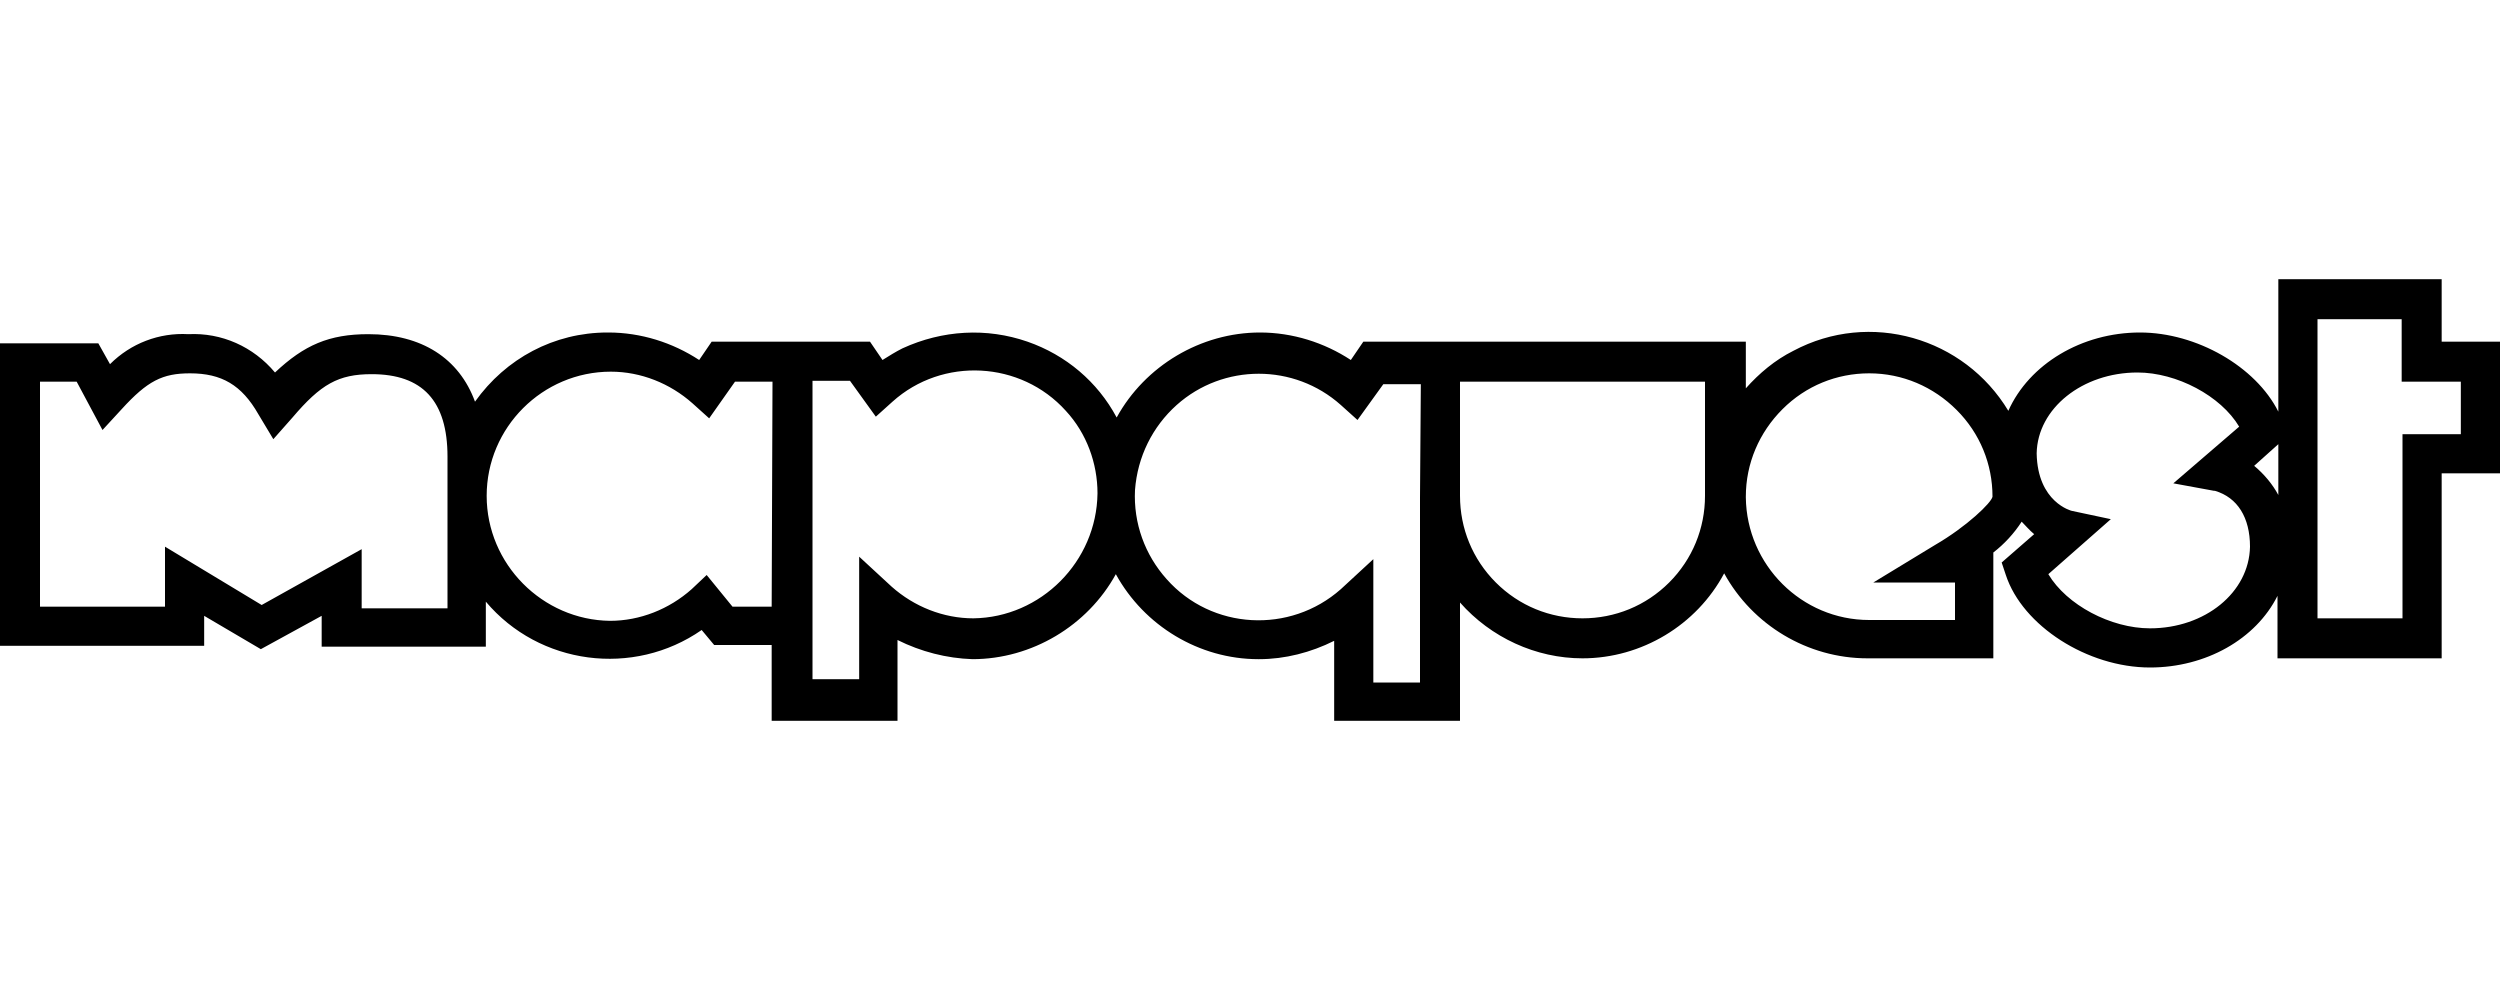
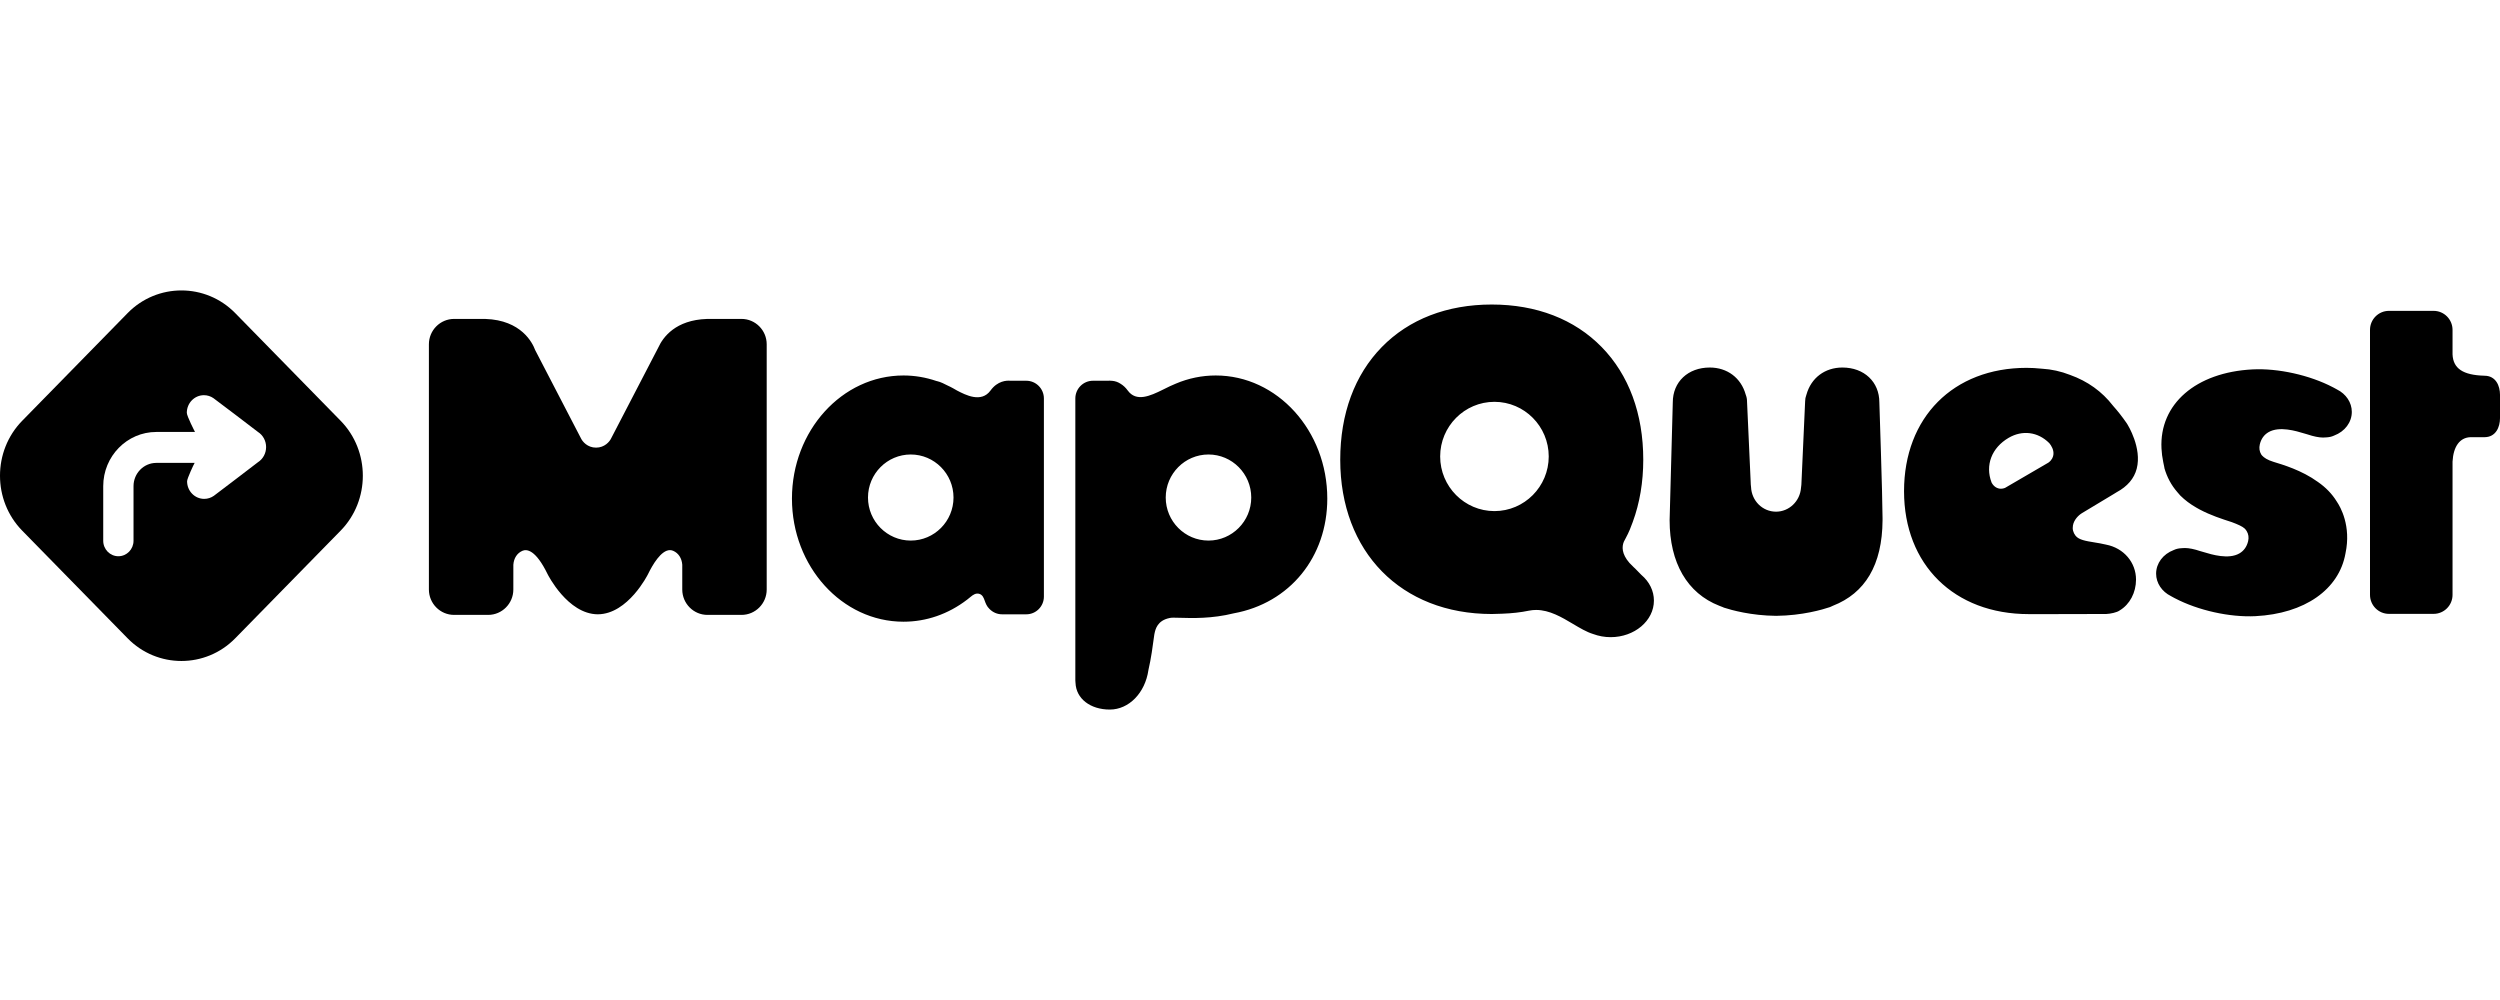
- <svg xmlns="http://www.w3.org/2000/svg" version="1.1" id="Camada_1" x="0px" y="0px" viewBox="0 0 300 120" style="enable-background:new 0 0 300 120;" xml:space="preserve">
-   <path d="M293,41v-7.5h-19.6v15.9c-2.7-5.4-9.8-9.5-16.6-9.5c-7,0-13.3,3.8-15.8,9.4c-5.3-8.8-16.6-12.1-25.8-7.2  c-2.2,1.1-4.1,2.7-5.7,4.5V41h-45.9l-1.5,2.2c-3.2-2.1-7-3.3-10.9-3.3c0,0,0,0,0,0c-7.1,0-13.8,4-17.2,10.2  c-2.3-4.3-6.1-7.5-10.7-9.1c-4.9-1.7-10.2-1.4-15,0.8c-0.8,0.4-1.6,0.9-2.4,1.4l-1.5-2.2h-19l-1.5,2.2c-3.2-2.1-7-3.3-10.9-3.3  c0,0,0,0-0.1,0c-6.4,0-12.2,3.1-15.9,8.3c-1.9-5.2-6.4-8.1-12.8-8.1c-4.7,0-7.7,1.3-11.2,4.6c-2.6-3.1-6.4-4.8-10.4-4.6  c-3.5-0.2-6.9,1.1-9.4,3.6l-1.4-2.5H0v36.3h24.5v-3.6l6.8,4l7.3-4v3.7h19.7v-5.4c6.4,7.6,17.7,9.1,25.9,3.4l1.5,1.8h6.9v9.1h15.1  v-9.7c2.8,1.4,5.9,2.2,9,2.3c0,0,0,0,0,0c7.1,0,13.8-4,17.2-10.2c3.4,6.2,10,10.2,17.1,10.2c0,0,0.1,0,0.1,0c3.1,0,6.2-0.8,9-2.2  v9.6h15.1V72.3c3.7,4.2,9.1,6.7,14.7,6.7c0,0,0,0,0,0c7.1,0,13.7-4,17-10.2c3.4,6.2,10,10.2,17.2,10.2c0,0,0,0,0,0h15.1V66.3  c1.3-1,2.5-2.3,3.4-3.7c0.5,0.5,0.9,1,1.5,1.5l-3.9,3.4l0.5,1.5c2,6.1,9.8,11.1,17.3,11.1c6.7,0,12.7-3.4,15.3-8.6v7.5H293V56.8h7  V41H293z M288.3,52.1v22.1h-10.2V38.3h10.1v7.5h7.1v6.3H288.3z M258,75.4c-4.7,0-10-2.8-12.2-6.5l7.5-6.6l-4.7-1c0,0-4.1-1-4.2-6.9  c0.1-5.4,5.5-9.7,12.1-9.7c4.7,0,10,2.8,12.2,6.5l-7.9,6.8l4.9,0.9c0,0,0.1,0,0.1,0c2.7,0.8,4.2,3.2,4.2,6.7  C269.9,71.1,264.6,75.4,258,75.4z M273.4,59.4c-0.7-1.3-1.7-2.5-2.9-3.5l2.9-2.6V59.4z M204.6,45.8v13.7c0,3.9-1.5,7.6-4.3,10.4  s-6.5,4.3-10.4,4.3c0,0,0,0,0,0c-3.9,0-7.6-1.5-10.4-4.3c-2.8-2.8-4.3-6.5-4.3-10.4V45.8H204.6z M141.2,48.6c5.6-5,14.1-5,19.7,0  l2,1.8l3.1-4.3h4.5l-0.1,13.6v22.2h-5.6V67.1l-3.9,3.6c-6.1,5.4-15.5,4.9-20.9-1.2c-2.6-2.9-4-6.7-3.8-10.7  C136.5,54.8,138.3,51.2,141.2,48.6z M224.8,69.9h9.8v4.5h-10.3c0,0,0,0,0,0c-8.1,0-14.7-6.6-14.8-14.7v-0.1c0-4,1.6-7.7,4.4-10.5  c2.8-2.8,6.5-4.3,10.4-4.3c0,0,0,0,0,0c4,0,7.7,1.6,10.5,4.4c2.8,2.8,4.3,6.5,4.3,10.4c-0.1,0.7-3.1,3.6-6.9,5.8L224.8,69.9z   M116.8,74.2c-3.6,0-7.1-1.4-9.8-3.8l-3.9-3.6v14.7h-5.6V45.7h4.5l3.1,4.3l2-1.8c6-5.4,15.4-4.9,20.8,1.1c2.5,2.7,3.8,6.3,3.8,9.9  C131.6,67.4,124.9,74.1,116.8,74.2z M58.4,59.5c0-8.2,6.7-14.9,14.9-14.9c3.6,0,7.1,1.4,9.8,3.8l2,1.8l3.1-4.4h4.5l-0.1,27h-4.7  L84.8,69l-1.8,1.7c-2.7,2.4-6.2,3.8-9.8,3.8C65.1,74.4,58.4,67.7,58.4,59.5z M19.8,65.6v7.2h-15v-27h4.4l3.1,5.8l2.3-2.5  c3.1-3.4,4.9-4.3,8.2-4.3c3.8,0,6.2,1.4,8.2,4.9l1.8,3l2.3-2.6c3.4-4,5.5-5.2,9.5-5.2c6.1,0,9.1,3.2,9.1,9.9v18.2H43.4v-7.1l-12,6.7  L19.8,65.6z" />
+ <svg xmlns="http://www.w3.org/2000/svg" height="80.0pt" stroke-miterlimit="10" style="fill-rule:nonzero;clip-rule:evenodd;stroke-linecap:round;stroke-linejoin:round;" version="1.1" viewBox="0 0 200 80" width="200.0pt" xml:space="preserve">
+   <defs />
+   <path d="M0 0L200 0L200 80L0 80L0 0Z" fill="#000000" fill-opacity="0" fill-rule="nonzero" opacity="1" stroke="none" />
+   <clipPath id="ArtboardFrame">
+     <rect height="80" width="200" x="0" y="0" />
+   </clipPath>
+   <g clip-path="url(#ArtboardFrame)" id="Sem-Título">
+     <g opacity="1">
+       <path d="M97.259 30.038C102.18 30.038 106.183 34.456 106.183 39.887C106.183 44.564 103.183 48.251 98.695 49.067C96.955 49.502 95.357 49.453 94.403 49.424C93.934 49.41 93.72 49.405 93.581 49.439C92.583 49.634 92.433 50.344 92.361 50.685L92.345 50.764C92.226 51.671 92.082 52.711 91.879 53.576L91.873 53.608C91.609 55.438 90.311 56.765 88.785 56.765C87.217 56.765 86.088 55.887 86.041 54.631L86.038 54.601C86.032 54.545 86.027 54.489 86.027 54.431L86.027 31.877C86.027 31.096 86.658 30.46 87.435 30.46L88.609 30.46L88.642 30.459C88.698 30.454 88.815 30.448 88.979 30.467C89.21 30.486 89.434 30.563 89.638 30.696C89.856 30.826 90.052 31.009 90.218 31.239C90.903 32.182 92.016 31.676 93.022 31.178L93.138 31.121C93.441 30.97 93.755 30.814 94.06 30.693C95.083 30.258 96.16 30.038 97.259 30.038ZM119.34 24.362C122.918 24.362 125.958 25.538 128.132 27.762C130.311 29.989 131.461 33.107 131.461 36.777C131.461 38.566 131.179 40.241 130.619 41.762C130.5 42.1 130.31 42.593 130.064 43.039C130.017 43.131 129.969 43.222 129.92 43.313L129.902 43.352C129.756 43.717 129.714 44.303 130.358 45.036L130.717 45.397C130.746 45.423 130.771 45.445 130.793 45.465L131.289 45.972L131.31 45.992C131.958 46.544 132.313 47.275 132.313 48.048C132.313 49.661 130.76 50.973 128.852 50.973C128.371 50.973 127.902 50.889 127.441 50.718C126.922 50.558 126.39 50.241 125.825 49.905C124.944 49.38 123.963 48.796 122.889 48.796C122.696 48.796 122.5 48.815 122.302 48.856C121.67 48.988 120.956 49.069 120.17 49.097C119.878 49.113 119.606 49.121 119.34 49.121C112.09 49.121 107.219 44.16 107.219 36.777C107.219 33.107 108.369 29.989 110.547 27.762C112.722 25.538 115.762 24.362 119.34 24.362ZM72.28 30.038C73.169 30.038 74.053 30.186 74.908 30.478L74.976 30.494C75.236 30.552 75.56 30.711 75.854 30.864L76.027 30.946C76.143 31.005 76.329 31.103 76.559 31.241C77.239 31.595 78.504 32.256 79.243 31.239C79.809 30.459 80.533 30.433 80.819 30.459L82.104 30.46C82.88 30.46 83.512 31.096 83.512 31.877L83.512 47.728C83.512 48.51 82.88 49.145 82.104 49.145L80.164 49.145C79.789 49.145 79.435 48.996 79.16 48.718C78.939 48.507 78.853 48.267 78.777 48.055C78.697 47.831 78.606 47.578 78.331 47.503C78.072 47.432 77.847 47.582 77.662 47.737C77.573 47.811 77.483 47.884 77.391 47.956L77.355 47.983C75.857 49.13 74.102 49.737 72.28 49.737C67.359 49.737 63.356 45.318 63.356 39.887C63.356 34.456 67.359 30.038 72.28 30.038ZM180.203 29.552C182.251 29.448 184.777 30.009 186.636 30.982L186.66 30.994C186.743 31.03 186.827 31.076 186.913 31.131L186.952 31.153C187.687 31.515 188.145 32.204 188.145 32.952C188.145 33.78 187.59 34.523 186.73 34.844L186.7 34.857C186.537 34.934 186.339 34.979 186.092 34.992C186.01 34.999 185.926 35.004 185.841 35.004C185.521 35.004 185.087 34.916 184.618 34.758L184.581 34.747C184.526 34.734 184.441 34.708 184.334 34.675C183.691 34.48 182.352 34.072 181.486 34.571C181.127 34.779 180.891 35.107 180.785 35.549C180.715 35.841 180.755 36.122 180.901 36.36C180.92 36.392 180.945 36.416 180.968 36.445C181.121 36.612 181.391 36.798 181.872 36.945C182.592 37.165 184.138 37.614 185.436 38.558C186.067 38.997 186.563 39.51 186.937 40.116L186.946 40.13C187.227 40.543 188.107 42.062 187.64 44.262C187.131 47.165 184.37 49.093 180.431 49.293C178.381 49.396 175.858 48.836 173.998 47.863L173.974 47.852C173.893 47.816 173.807 47.769 173.721 47.714L173.683 47.692C172.947 47.33 172.489 46.641 172.489 45.894C172.489 45.065 173.045 44.322 173.904 44.001L173.934 43.988C174.097 43.911 174.295 43.866 174.542 43.854C174.625 43.846 174.71 43.842 174.795 43.842C175.115 43.842 175.549 43.929 176.016 44.088L176.053 44.098C176.11 44.111 176.195 44.137 176.301 44.17C176.945 44.366 178.284 44.773 179.149 44.274C179.508 44.067 179.743 43.738 179.85 43.296C179.919 43.004 179.88 42.724 179.734 42.486C179.689 42.411 179.635 42.346 179.579 42.287C179.397 42.113 179.012 41.945 178.539 41.769C177.739 41.512 176.844 41.22 175.99 40.767L175.965 40.754C175.882 40.71 175.799 40.663 175.715 40.614C175.224 40.335 174.793 40.01 174.426 39.646L174.185 39.368C173.7 38.81 173.358 38.171 173.146 37.426L173.154 37.426L173.061 36.976C172.984 36.603 172.937 36.244 172.919 35.879C172.741 32.325 175.669 29.783 180.203 29.552ZM147.391 29.402C149.132 29.402 150.348 30.548 150.348 32.188C150.348 32.274 150.597 39.58 150.604 41.453L150.604 41.61C150.585 45.22 149.192 47.461 146.633 48.46L146.402 48.566C145.817 48.764 144.191 49.245 142.101 49.267L142.093 49.267L142.082 49.267C140.103 49.247 138.54 48.817 137.879 48.601L137.883 48.593L137.54 48.46C134.98 47.461 133.569 45.026 133.569 41.616C133.611 40.057 133.823 32.276 133.823 32.188C133.823 30.548 135.041 29.402 136.782 29.402C138.183 29.402 139.285 30.232 139.657 31.569L139.668 31.602C139.73 31.764 139.762 31.93 139.762 32.115L140.054 38.555C140.054 38.683 140.064 38.815 140.083 38.96C140.13 40.068 141.004 40.934 142.083 40.934C143.129 40.934 144.003 40.096 144.081 39.021C144.107 38.852 144.119 38.704 144.119 38.572L144.411 32.098C144.411 31.93 144.443 31.764 144.505 31.602L144.516 31.569C144.888 30.232 145.99 29.402 147.391 29.402ZM38.756 25.513L38.828 25.515C41.713 25.609 42.606 27.442 42.811 28.001L46.466 35.045C46.596 35.33 46.999 35.811 47.684 35.811C48.368 35.811 48.772 35.33 48.895 35.062L52.672 27.786C53.044 26.973 54.044 25.597 56.56 25.515C56.574 25.515 56.588 25.514 56.597 25.513L56.645 25.513C56.745 25.511 56.847 25.511 56.958 25.513L59.32 25.513C60.432 25.513 61.336 26.424 61.336 27.542L61.336 47.163C61.336 48.282 60.432 49.192 59.32 49.192L56.597 49.192C55.486 49.192 54.581 48.282 54.581 47.163L54.581 45.204L54.581 45.176C54.541 44.652 54.276 44.246 53.852 44.064C53.767 44.027 53.681 44.01 53.596 44.01C52.89 44.01 52.207 45.179 51.841 45.932C51.826 45.964 50.248 49.123 47.834 49.144L47.813 49.144C45.407 49.123 43.822 45.964 43.808 45.933C42.851 43.964 42.136 43.917 41.795 44.064C41.372 44.246 41.106 44.652 41.068 45.176L41.067 47.163C41.067 48.282 40.162 49.192 39.051 49.192L36.328 49.192C35.217 49.192 34.312 48.282 34.312 47.163L34.312 27.542C34.312 26.424 35.217 25.513 36.328 25.513L38.444 25.513C38.547 25.511 38.649 25.511 38.756 25.513ZM162.126 29.428C162.502 29.428 162.889 29.449 163.36 29.497C164.118 29.54 164.871 29.706 165.605 29.993C167.008 30.494 168.162 31.323 169.038 32.456L169.056 32.478C169.42 32.883 169.782 33.346 170.134 33.855L170.206 33.97C170.218 33.988 171.37 35.838 170.937 37.497C170.732 38.282 170.194 38.913 169.339 39.374C169.225 39.435 169.131 39.497 169.074 39.537L166.569 41.044C166.283 41.214 165.918 41.576 165.836 42.032C165.78 42.329 165.854 42.614 166.045 42.858C166.307 43.188 166.853 43.278 167.545 43.391C167.848 43.44 168.16 43.492 168.467 43.566L168.484 43.57C169.896 43.84 170.882 44.991 170.882 46.367C170.882 47.41 170.381 48.354 169.576 48.833L169.547 48.852C169.359 48.989 168.845 49.106 168.501 49.119C168.361 49.126 166.271 49.128 164.226 49.129L162.301 49.129C156.333 49.129 152.323 45.177 152.323 39.296C152.323 33.394 156.263 29.428 162.126 29.428ZM194.691 24.869C195.525 24.869 196.203 25.552 196.203 26.391L196.203 28.345C196.25 29.48 197.034 30.008 198.746 30.057L198.757 30.058C199.674 30.058 200 30.878 200 31.58L200 33.453C200 34.155 199.674 34.975 198.757 34.975L197.621 34.976C196.786 35.01 196.269 35.714 196.203 36.928L196.203 47.587C196.203 48.427 195.525 49.109 194.691 49.109L191.113 49.109C190.278 49.109 189.6 48.427 189.6 47.587L189.6 26.391C189.6 25.552 190.278 24.869 191.113 24.869L194.691 24.869ZM72.86 36.359C70.974 36.359 69.439 37.904 69.439 39.803C69.439 41.702 70.974 43.246 72.86 43.246C74.747 43.246 76.281 41.702 76.281 39.803C76.281 37.904 74.747 36.359 72.86 36.359ZM96.679 36.359C94.792 36.359 93.258 37.904 93.258 39.803C93.258 41.702 94.792 43.246 96.679 43.246C98.565 43.246 100.1 41.702 100.1 39.803C100.1 37.904 98.565 36.359 96.679 36.359ZM119.556 32.146C117.162 32.146 115.213 34.107 115.213 36.517C115.213 38.927 117.162 40.888 119.556 40.888C121.95 40.888 123.898 38.927 123.898 36.517C123.898 34.107 121.95 32.146 119.556 32.146ZM163.935 35.444C163.032 34.543 161.786 34.384 160.685 35.03C159.335 35.821 158.801 37.218 159.322 38.59L159.349 38.645C159.519 38.939 159.785 39.098 160.077 39.098C160.181 39.098 160.288 39.078 160.396 39.036L163.852 37.022L163.885 37.001C164.165 36.795 164.249 36.548 164.272 36.378C164.322 35.989 164.099 35.645 163.962 35.475L163.935 35.444Z" fill="#000000" fill-rule="nonzero" opacity="1" stroke="none" />
+       <path d="M18.816 25.047L27.252 33.663C29.618 36.08 29.618 40.034 27.252 42.451L18.816 51.066C16.449 53.483 12.577 53.483 10.211 51.066L1.775 42.451C-0.592 40.034-0.592 36.08 1.775 33.663L10.211 25.047C12.577 22.631 16.449 22.631 18.816 25.047ZM16.314 31.615C15.558 31.615 14.945 32.246 14.945 33.024C14.945 33.291 15.584 34.531 15.601 34.557L12.503 34.557C10.162 34.557 8.258 36.502 8.258 38.892L8.258 43.261C8.258 43.945 8.8 44.499 9.47 44.499C10.139 44.499 10.682 43.945 10.682 43.261L10.682 38.892C10.682 37.867 11.499 37.032 12.503 37.032L15.572 37.032C15.494 37.157 14.967 38.283 14.967 38.501C14.967 39.279 15.58 39.91 16.336 39.91C16.622 39.91 16.887 39.82 17.107 39.666C17.157 39.642 20.641 36.974 20.641 36.974C21.043 36.716 21.288 36.259 21.288 35.766C21.288 35.273 21.043 34.816 20.641 34.559C20.641 34.559 17.134 31.878 17.071 31.85C16.854 31.702 16.594 31.615 16.314 31.615Z" fill="#000000" fill-rule="evenodd" opacity="1" stroke="none" />
+     </g>
+   </g>
</svg>
